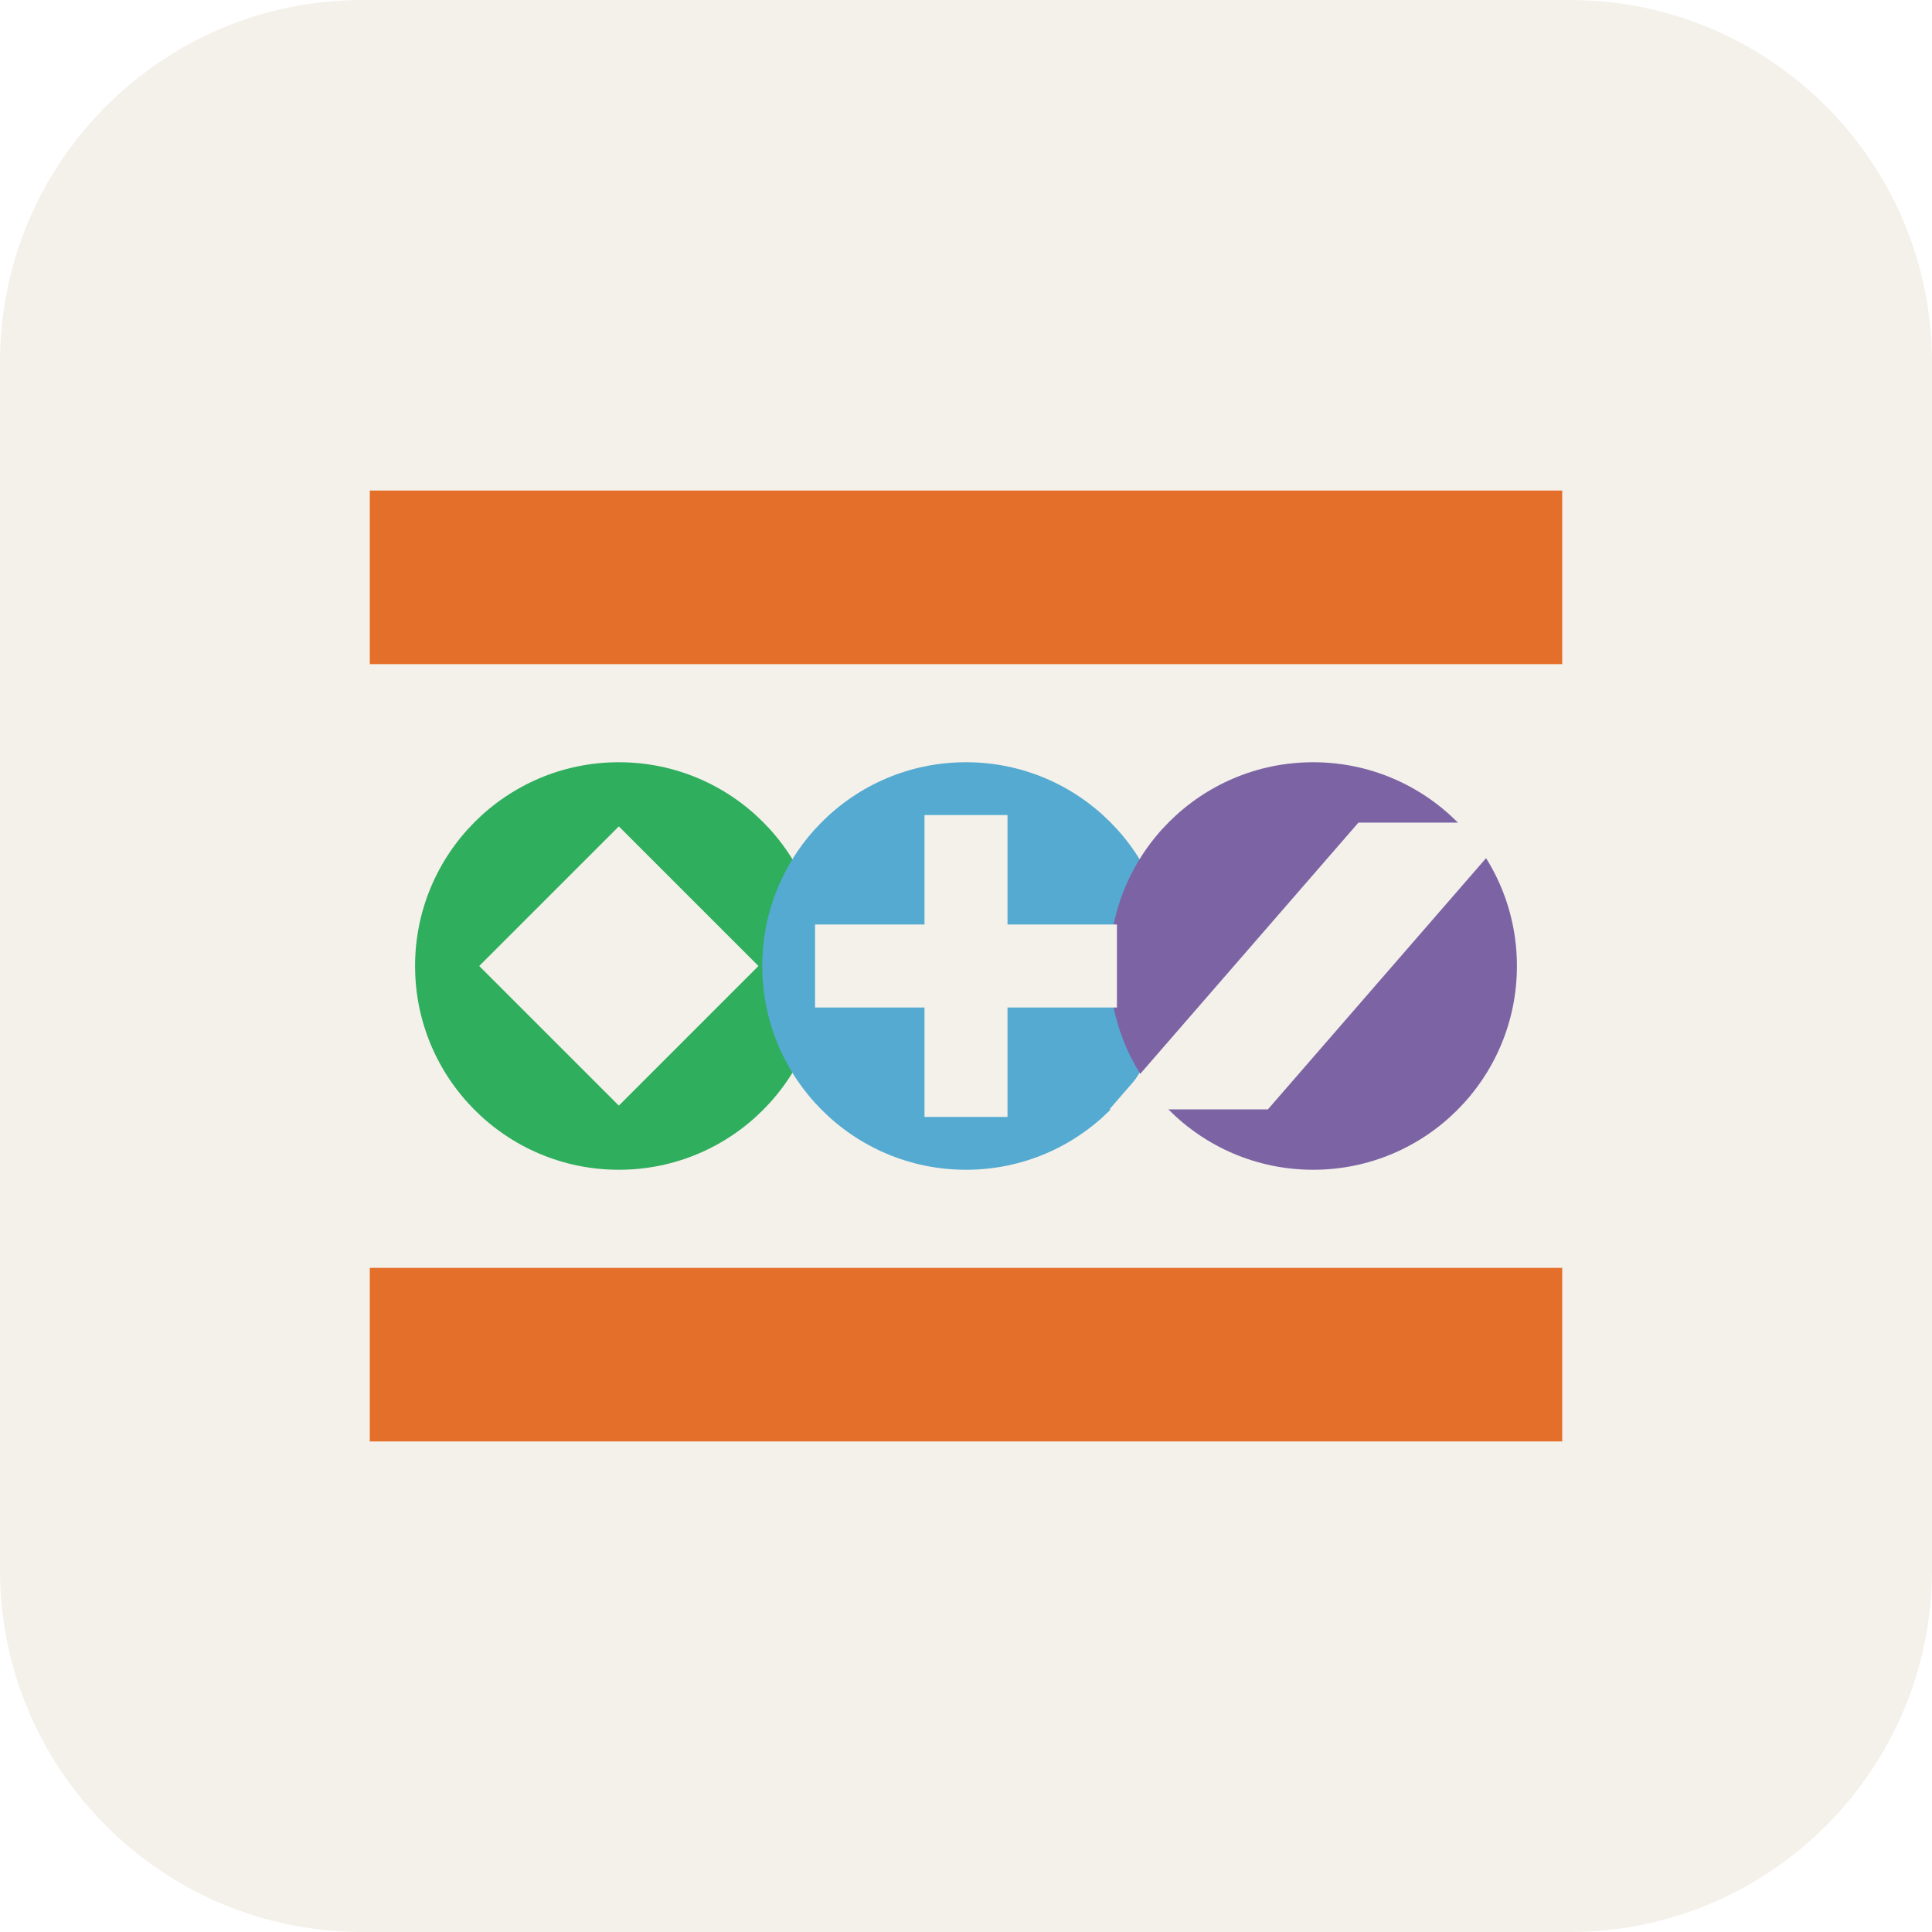
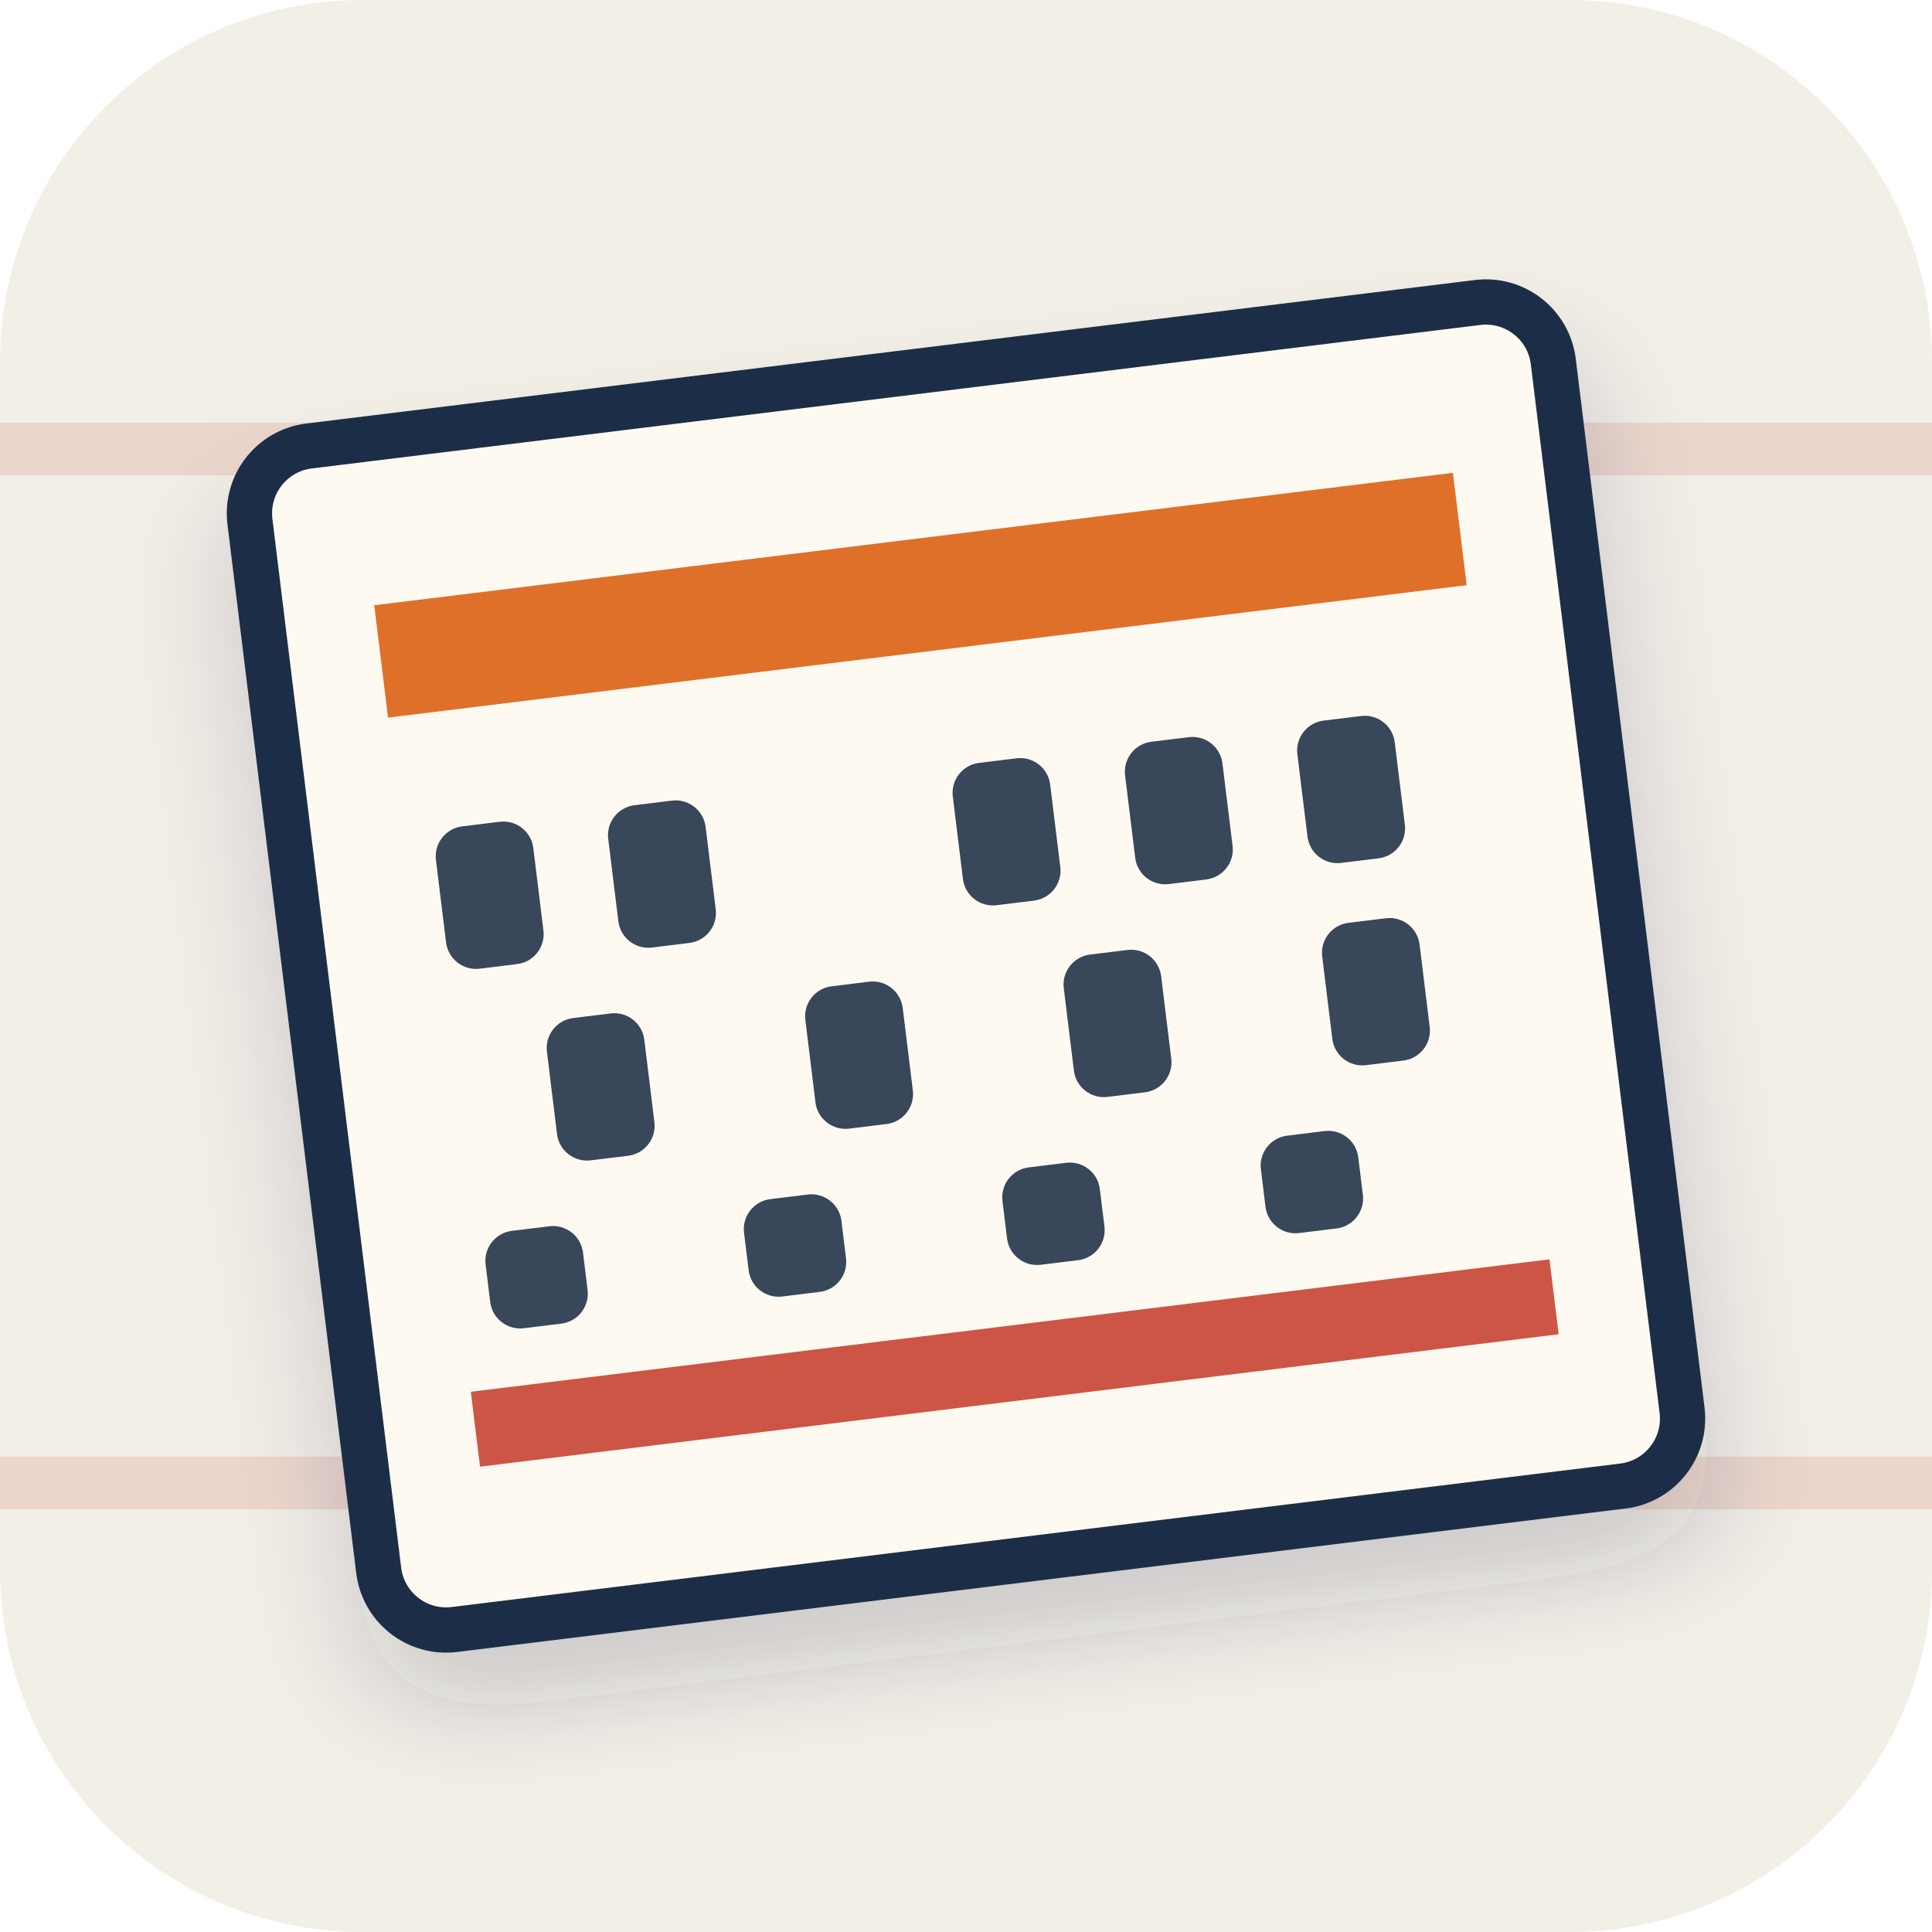
- <svg xmlns="http://www.w3.org/2000/svg" viewBox="0 0 512 512" role="img" aria-label="Turing Challenge">
-   <rect width="512" height="512" rx="96" fill="#f4f1ea" />
-   <path d="M98 336h316v46H98z" fill="#e46f2a" />
-   <path d="M98 130h316v46H98z" fill="#e46f2a" />
-   <circle cx="164" cy="256" r="54" fill="#2fae5e" />
-   <circle cx="256" cy="256" r="54" fill="#54aad0" />
-   <circle cx="348" cy="256" r="54" fill="#7c64a4" />
-   <path d="M164 219l37 37-37 37-37-37z" fill="#f4f1ea" />
-   <path d="M245 216h22v80h-22zM216 245h80v22h-80z" fill="#f4f1ea" />
-   <path d="M360 218h42l-66 76h-42z" fill="#f4f1ea" />
+ <svg xmlns="http://www.w3.org/2000/svg" viewBox="0 0 512 512" role="img" aria-label="Turing-peli reikakortti-ikoni">
+   <defs>
+     <filter id="card-shadow" x="-20%" y="-20%" width="140%" height="140%">
+       <feDropShadow dx="0" dy="16" stdDeviation="14" flood-color="#1f2f46" flood-opacity="0.18" />
+     </filter>
+   </defs>
+   <rect width="512" height="512" rx="96" fill="#f2efe7" />
+   <path d="M0 112h512v14H0zM0 386h512v14H0z" fill="#c63f2d" opacity="0.14" />
+   <g transform="rotate(-7 256 256)" filter="url(#card-shadow)">
+     <rect x="82" y="98" width="348" height="316" rx="18" fill="#fffaf1" stroke="#1f2f46" stroke-width="12" />
+     <path d="M112 142h288v30H112z" fill="#df6f2b" />
+     <path d="M112 352h288v20H112z" fill="#c63f2d" opacity="0.88" />
+     <g fill="#1f2f46" opacity="0.88">
+       <rect x="120" y="203" width="26" height="38" rx="8" />
+       <rect x="166" y="203" width="26" height="38" rx="8" />
+       <rect x="258" y="203" width="26" height="38" rx="8" />
+       <rect x="304" y="203" width="26" height="38" rx="8" />
+       <rect x="350" y="203" width="26" height="38" rx="8" />
+       <rect x="143" y="257" width="26" height="38" rx="8" />
+       <rect x="212" y="257" width="26" height="38" rx="8" />
+       <rect x="281" y="257" width="26" height="38" rx="8" />
+       <rect x="350" y="257" width="26" height="38" rx="8" />
+       <rect x="120" y="311" width="26" height="26" rx="8" />
+       <rect x="189" y="311" width="26" height="26" rx="8" />
+       <rect x="258" y="311" width="26" height="26" rx="8" />
+       <rect x="327" y="311" width="26" height="26" rx="8" />
+     </g>
+   </g>
</svg>
